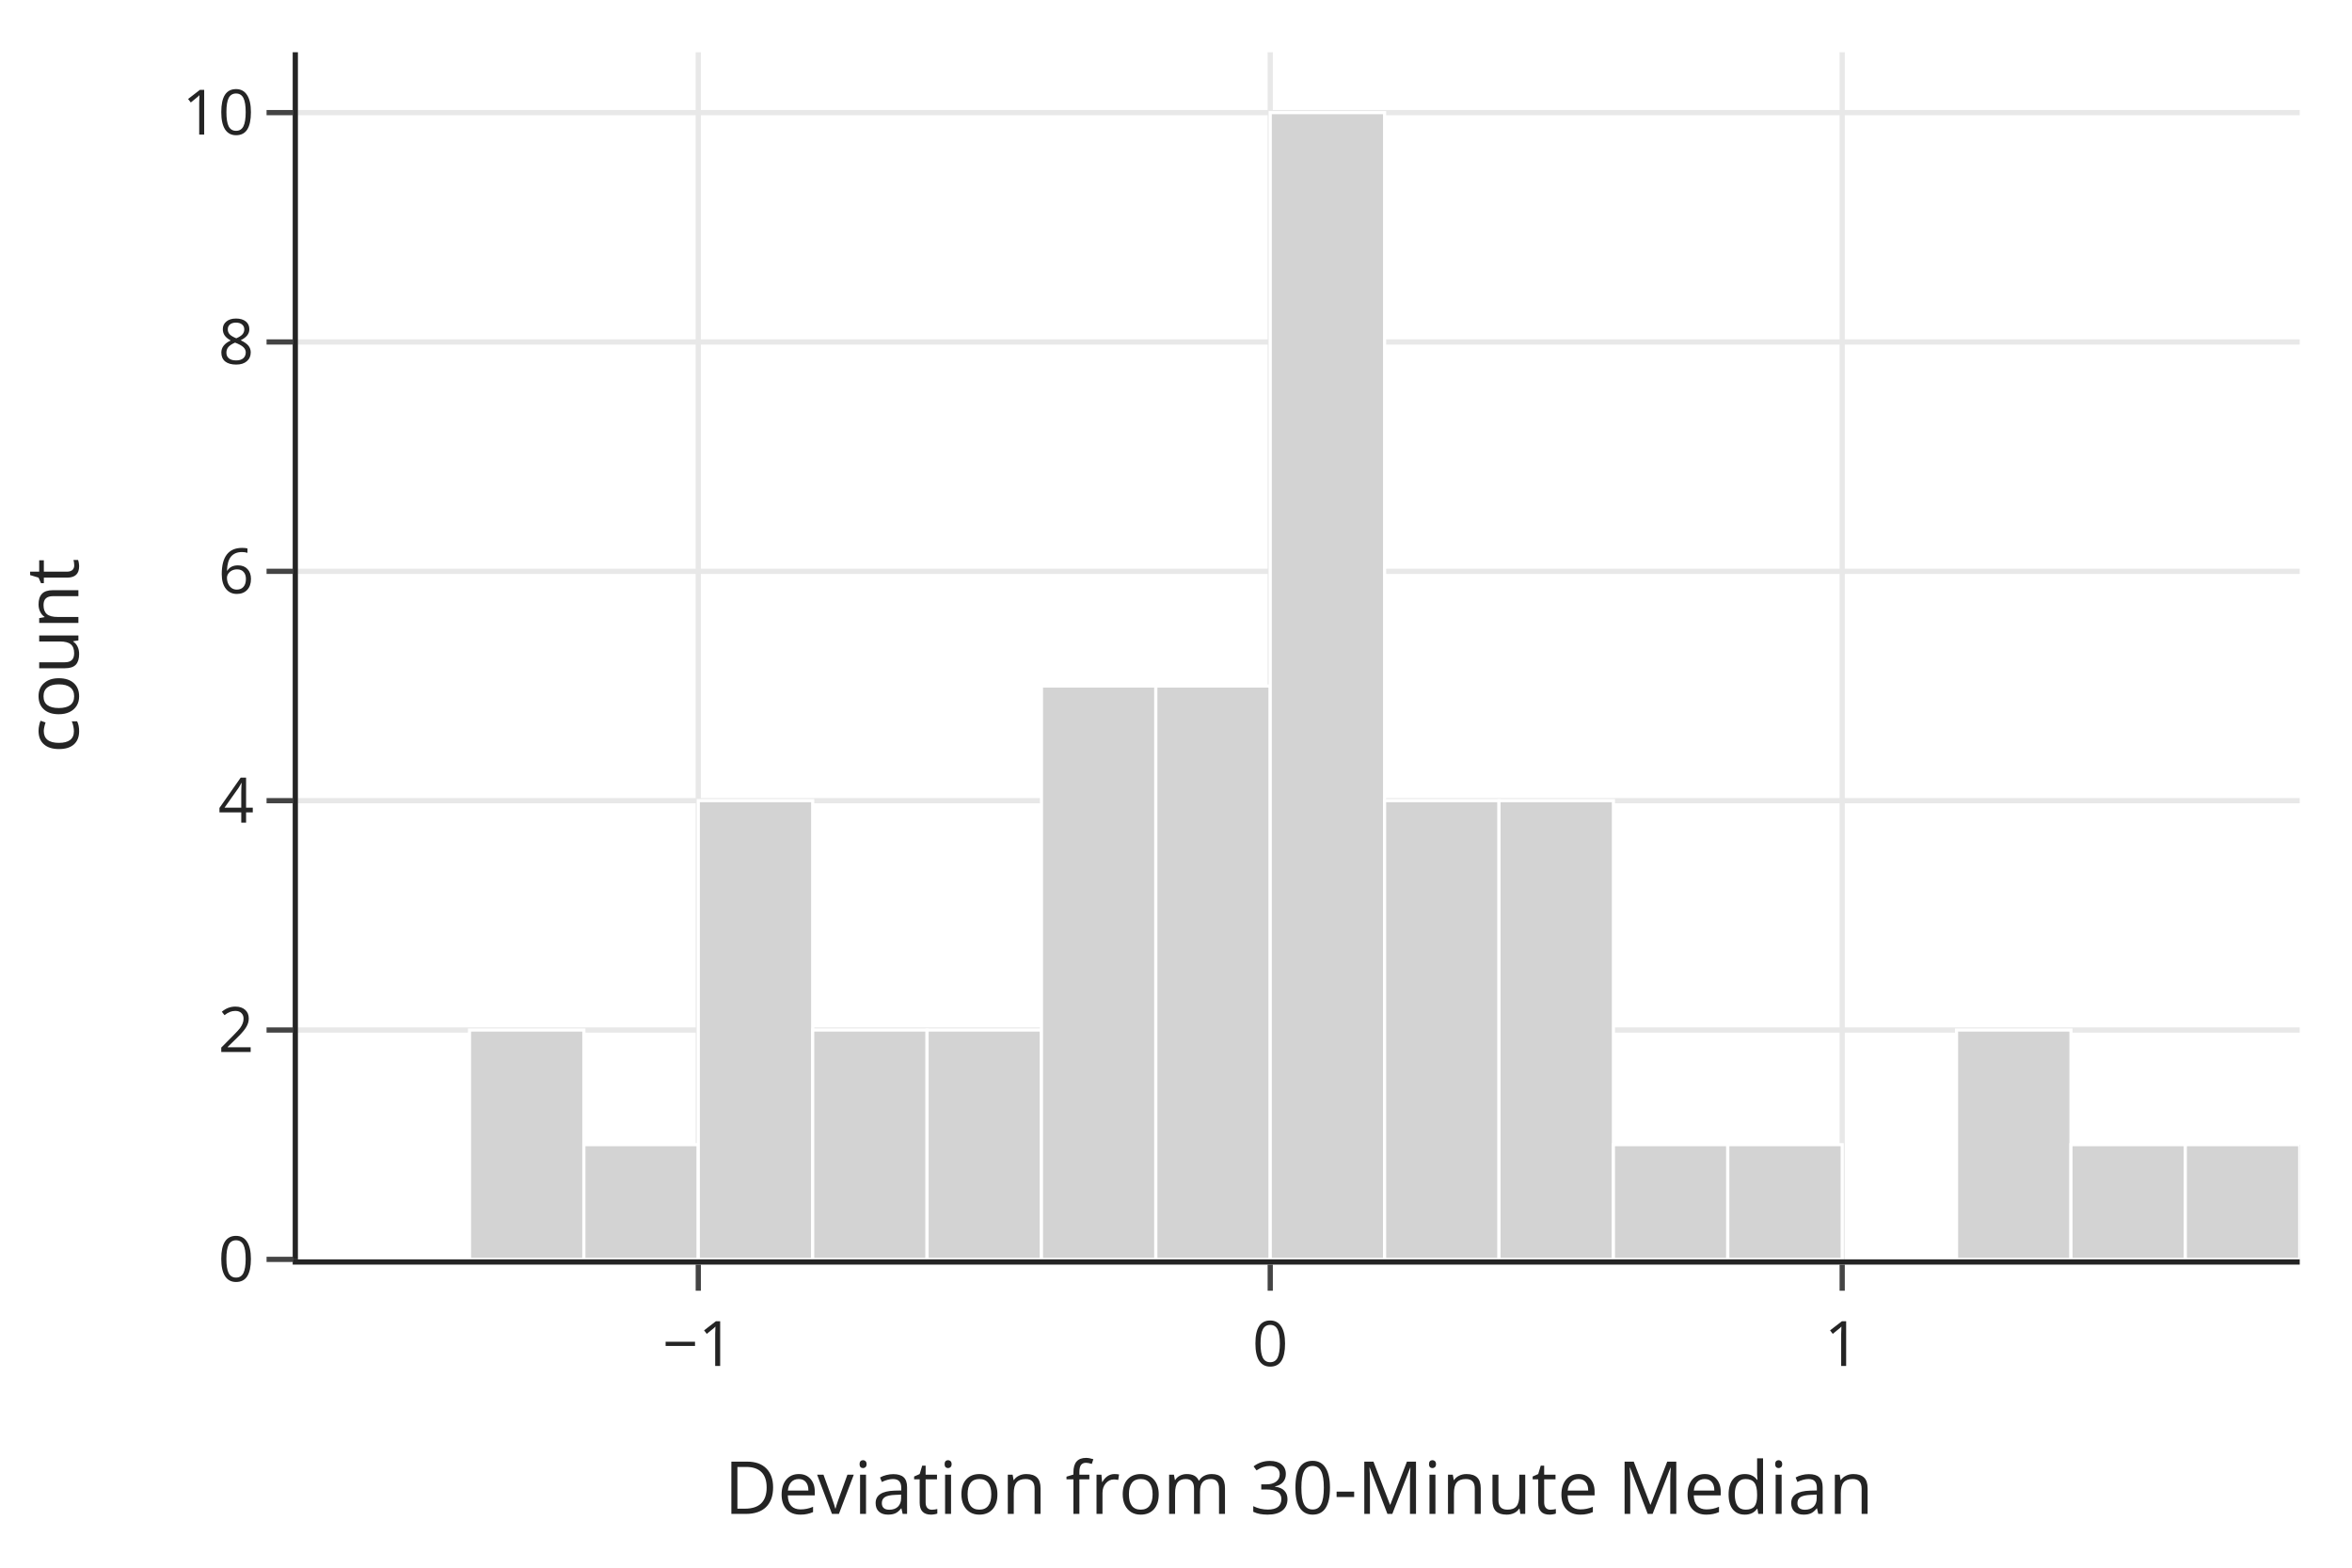
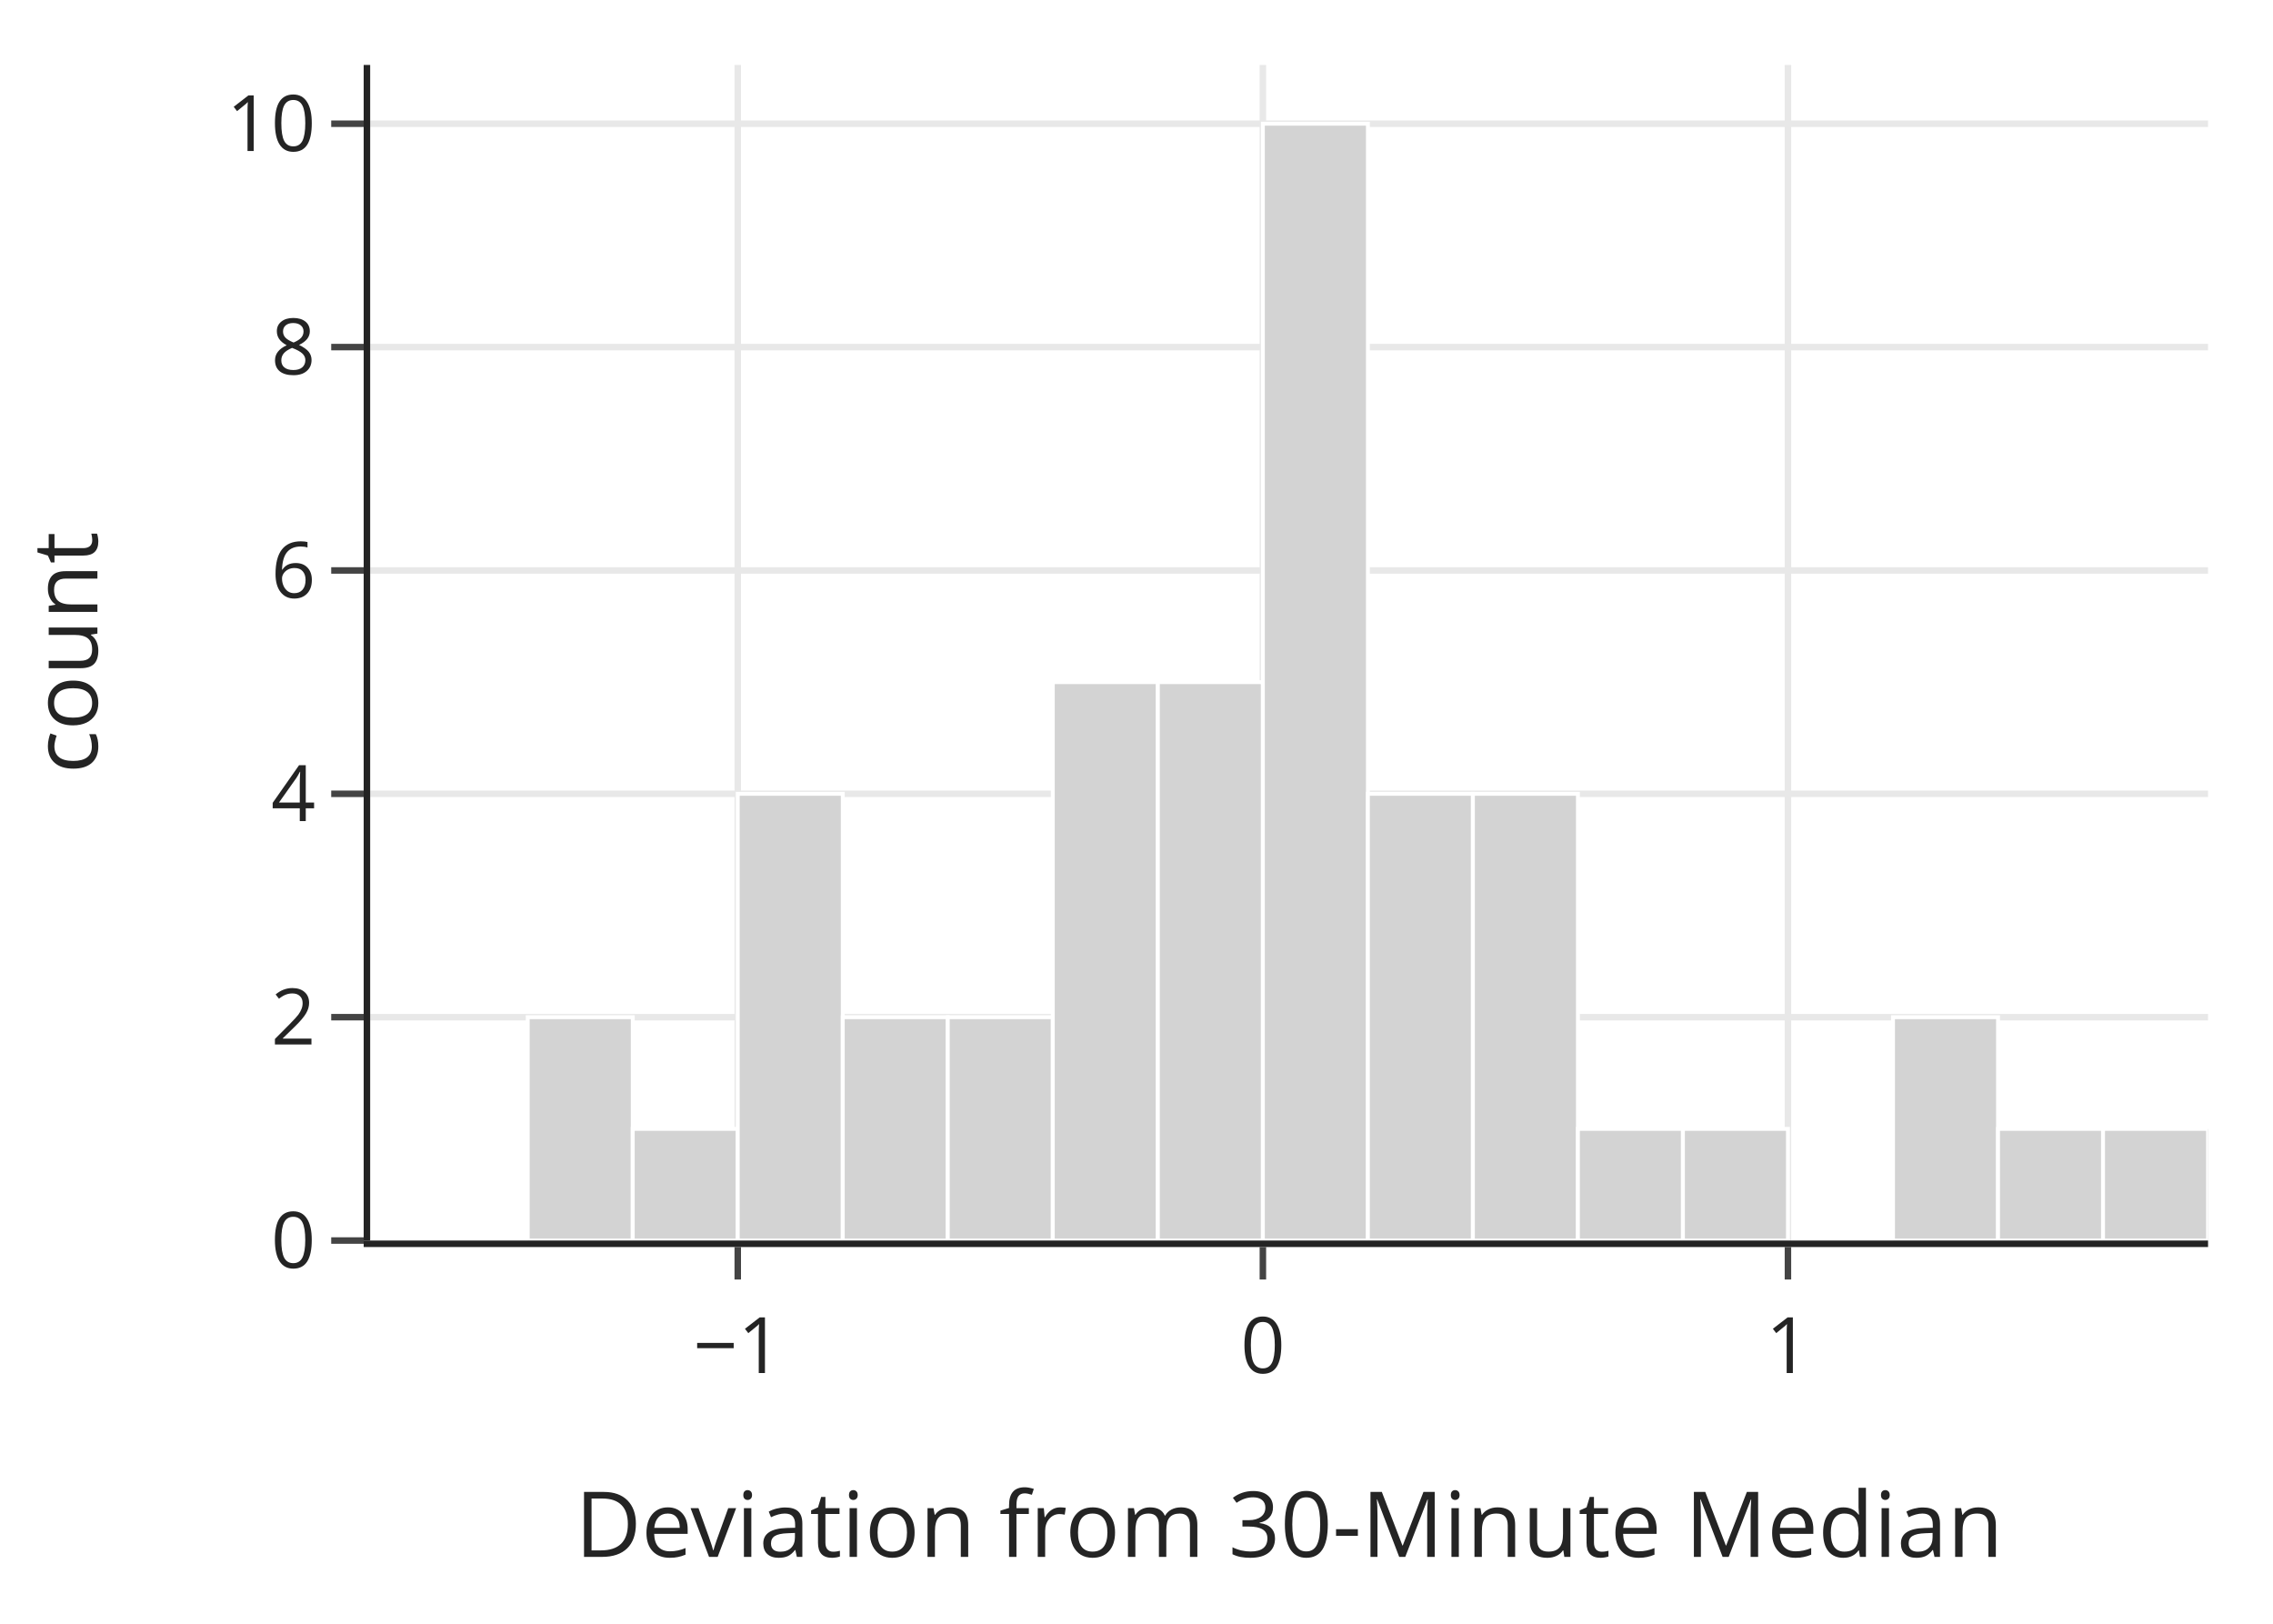
- <svg xmlns="http://www.w3.org/2000/svg" class="main-svg" width="450" height="300" style="" viewBox="0 0 450 300">
-   <rect x="0" y="0" width="450" height="300" style="fill: rgb(255, 255, 255); fill-opacity: 1;" />
-   <defs id="defs-b9006d">
+ <svg xmlns="http://www.w3.org/2000/svg" class="main-svg" width="350" height="250" style="" viewBox="0 0 350 250">
+   <rect x="0" y="0" width="350" height="250" style="fill: rgb(255, 255, 255); fill-opacity: 1;" />
+   <defs id="defs-809208">
    <g class="clips">
-       <clipPath id="clipb9006dxyplot" class="plotclip">
-         <rect width="383" height="231" />
+       <clipPath id="clip809208xyplot" class="plotclip">
+         <rect width="283" height="181" />
      </clipPath>
-       <clipPath class="axesclip" id="clipb9006dx">
-         <rect x="57" y="0" width="383" height="300" />
+       <clipPath class="axesclip" id="clip809208x">
+         <rect x="57" y="0" width="283" height="250" />
      </clipPath>
-       <clipPath class="axesclip" id="clipb9006dy">
-         <rect x="0" y="10" width="450" height="231" />
+       <clipPath class="axesclip" id="clip809208y">
+         <rect x="0" y="10" width="350" height="181" />
      </clipPath>
-       <clipPath class="axesclip" id="clipb9006dxy">
-         <rect x="57" y="10" width="383" height="231" />
+       <clipPath class="axesclip" id="clip809208xy">
+         <rect x="57" y="10" width="283" height="181" />
      </clipPath>
    </g>
    <g class="gradients" />
    <g class="patterns" />
  </defs>
  <g class="bglayer" />
  <g class="layer-below">
    <g class="imagelayer" />
    <g class="shapelayer" />
  </g>
  <g class="cartesianlayer">
    <g class="subplot xy">
      <g class="layer-subplot">
        <g class="shapelayer" />
        <g class="imagelayer" />
      </g>
      <g class="gridlayer">
        <g class="x">
-           <path class="xgrid crisp" transform="translate(133.6,0)" d="M0,10v231" style="stroke: rgb(232, 232, 232); stroke-opacity: 1; stroke-width: 1px;" />
-           <path class="xgrid crisp" transform="translate(243.03,0)" d="M0,10v231" style="stroke: rgb(232, 232, 232); stroke-opacity: 1; stroke-width: 1px;" />
-           <path class="xgrid crisp" transform="translate(352.46,0)" d="M0,10v231" style="stroke: rgb(232, 232, 232); stroke-opacity: 1; stroke-width: 1px;" />
+           <path class="xgrid crisp" transform="translate(113.6,0)" d="M0,10v181" style="stroke: rgb(232, 232, 232); stroke-opacity: 1; stroke-width: 1px;" />
+           <path class="xgrid crisp" transform="translate(194.46,0)" d="M0,10v181" style="stroke: rgb(232, 232, 232); stroke-opacity: 1; stroke-width: 1px;" />
+           <path class="xgrid crisp" transform="translate(275.31,0)" d="M0,10v181" style="stroke: rgb(232, 232, 232); stroke-opacity: 1; stroke-width: 1px;" />
        </g>
        <g class="y">
-           <path class="ygrid crisp" transform="translate(0,197.11)" d="M57,0h383" style="stroke: rgb(232, 232, 232); stroke-opacity: 1; stroke-width: 1px;" />
-           <path class="ygrid crisp" transform="translate(0,153.22)" d="M57,0h383" style="stroke: rgb(232, 232, 232); stroke-opacity: 1; stroke-width: 1px;" />
-           <path class="ygrid crisp" transform="translate(0,109.33)" d="M57,0h383" style="stroke: rgb(232, 232, 232); stroke-opacity: 1; stroke-width: 1px;" />
-           <path class="ygrid crisp" transform="translate(0,65.44)" d="M57,0h383" style="stroke: rgb(232, 232, 232); stroke-opacity: 1; stroke-width: 1px;" />
-           <path class="ygrid crisp" transform="translate(0,21.55)" d="M57,0h383" style="stroke: rgb(232, 232, 232); stroke-opacity: 1; stroke-width: 1px;" />
+           <path class="ygrid crisp" transform="translate(0,156.61)" d="M57,0h283" style="stroke: rgb(232, 232, 232); stroke-opacity: 1; stroke-width: 1px;" />
+           <path class="ygrid crisp" transform="translate(0,122.22)" d="M57,0h283" style="stroke: rgb(232, 232, 232); stroke-opacity: 1; stroke-width: 1px;" />
+           <path class="ygrid crisp" transform="translate(0,87.83)" d="M57,0h283" style="stroke: rgb(232, 232, 232); stroke-opacity: 1; stroke-width: 1px;" />
+           <path class="ygrid crisp" transform="translate(0,53.44)" d="M57,0h283" style="stroke: rgb(232, 232, 232); stroke-opacity: 1; stroke-width: 1px;" />
+           <path class="ygrid crisp" transform="translate(0,19.05)" d="M57,0h283" style="stroke: rgb(232, 232, 232); stroke-opacity: 1; stroke-width: 1px;" />
        </g>
      </g>
      <g class="zerolinelayer" />
      <path class="xlines-below" />
      <path class="ylines-below" />
      <g class="overlines-below" />
      <g class="xaxislayer-below" />
      <g class="yaxislayer-below" />
      <g class="overaxes-below" />
-       <g class="plot" transform="translate(57,10)" clip-path="url(#clipb9006dxyplot)">
+       <g class="plot" transform="translate(57,10)" clip-path="url(#clip809208xyplot)">
        <g class="barlayer mlayer">
          <g class="trace bars" style="opacity: 1;">
            <g class="points">
              <g class="point">
-                 <path d="M32.83,231V187.11H54.71V231Z" style="vector-effect: non-scaling-stroke; opacity: 1; stroke-width: 0.6px; fill: rgb(211, 211, 211); fill-opacity: 1; stroke: rgb(255, 255, 255); stroke-opacity: 1;" />
+                 <path d="M24.26,181V146.61H40.43V181Z" style="vector-effect: non-scaling-stroke; opacity: 1; stroke-width: 0.6px; fill: rgb(211, 211, 211); fill-opacity: 1; stroke: rgb(255, 255, 255); stroke-opacity: 1;" />
              </g>
              <g class="point">
-                 <path d="M54.71,231V209.05H76.6V231Z" style="vector-effect: non-scaling-stroke; opacity: 1; stroke-width: 0.6px; fill: rgb(211, 211, 211); fill-opacity: 1; stroke: rgb(255, 255, 255); stroke-opacity: 1;" />
+                 <path d="M40.43,181V163.81H56.6V181Z" style="vector-effect: non-scaling-stroke; opacity: 1; stroke-width: 0.6px; fill: rgb(211, 211, 211); fill-opacity: 1; stroke: rgb(255, 255, 255); stroke-opacity: 1;" />
              </g>
              <g class="point">
-                 <path d="M76.6,231V143.22H98.49V231Z" style="vector-effect: non-scaling-stroke; opacity: 1; stroke-width: 0.6px; fill: rgb(211, 211, 211); fill-opacity: 1; stroke: rgb(255, 255, 255); stroke-opacity: 1;" />
+                 <path d="M56.6,181V112.22H72.77V181Z" style="vector-effect: non-scaling-stroke; opacity: 1; stroke-width: 0.6px; fill: rgb(211, 211, 211); fill-opacity: 1; stroke: rgb(255, 255, 255); stroke-opacity: 1;" />
              </g>
              <g class="point">
-                 <path d="M98.49,231V187.11H120.37V231Z" style="vector-effect: non-scaling-stroke; opacity: 1; stroke-width: 0.6px; fill: rgb(211, 211, 211); fill-opacity: 1; stroke: rgb(255, 255, 255); stroke-opacity: 1;" />
+                 <path d="M72.77,181V146.61H88.94V181Z" style="vector-effect: non-scaling-stroke; opacity: 1; stroke-width: 0.6px; fill: rgb(211, 211, 211); fill-opacity: 1; stroke: rgb(255, 255, 255); stroke-opacity: 1;" />
              </g>
              <g class="point">
-                 <path d="M120.37,231V187.11H142.26V231Z" style="vector-effect: non-scaling-stroke; opacity: 1; stroke-width: 0.6px; fill: rgb(211, 211, 211); fill-opacity: 1; stroke: rgb(255, 255, 255); stroke-opacity: 1;" />
+                 <path d="M88.94,181V146.61H105.11V181Z" style="vector-effect: non-scaling-stroke; opacity: 1; stroke-width: 0.6px; fill: rgb(211, 211, 211); fill-opacity: 1; stroke: rgb(255, 255, 255); stroke-opacity: 1;" />
              </g>
              <g class="point">
-                 <path d="M142.26,231V121.28H164.14V231Z" style="vector-effect: non-scaling-stroke; opacity: 1; stroke-width: 0.6px; fill: rgb(211, 211, 211); fill-opacity: 1; stroke: rgb(255, 255, 255); stroke-opacity: 1;" />
+                 <path d="M105.11,181V95.03H121.29V181Z" style="vector-effect: non-scaling-stroke; opacity: 1; stroke-width: 0.6px; fill: rgb(211, 211, 211); fill-opacity: 1; stroke: rgb(255, 255, 255); stroke-opacity: 1;" />
              </g>
              <g class="point">
-                 <path d="M164.14,231V121.28H186.03V231Z" style="vector-effect: non-scaling-stroke; opacity: 1; stroke-width: 0.6px; fill: rgb(211, 211, 211); fill-opacity: 1; stroke: rgb(255, 255, 255); stroke-opacity: 1;" />
+                 <path d="M121.29,181V95.03H137.46V181Z" style="vector-effect: non-scaling-stroke; opacity: 1; stroke-width: 0.6px; fill: rgb(211, 211, 211); fill-opacity: 1; stroke: rgb(255, 255, 255); stroke-opacity: 1;" />
              </g>
              <g class="point">
-                 <path d="M186.03,231V11.55H207.91V231Z" style="vector-effect: non-scaling-stroke; opacity: 1; stroke-width: 0.6px; fill: rgb(211, 211, 211); fill-opacity: 1; stroke: rgb(255, 255, 255); stroke-opacity: 1;" />
+                 <path d="M137.46,181V9.05H153.63V181Z" style="vector-effect: non-scaling-stroke; opacity: 1; stroke-width: 0.6px; fill: rgb(211, 211, 211); fill-opacity: 1; stroke: rgb(255, 255, 255); stroke-opacity: 1;" />
              </g>
              <g class="point">
-                 <path d="M207.91,231V143.22H229.8V231Z" style="vector-effect: non-scaling-stroke; opacity: 1; stroke-width: 0.6px; fill: rgb(211, 211, 211); fill-opacity: 1; stroke: rgb(255, 255, 255); stroke-opacity: 1;" />
+                 <path d="M153.63,181V112.22H169.8V181Z" style="vector-effect: non-scaling-stroke; opacity: 1; stroke-width: 0.6px; fill: rgb(211, 211, 211); fill-opacity: 1; stroke: rgb(255, 255, 255); stroke-opacity: 1;" />
              </g>
              <g class="point">
-                 <path d="M229.8,231V143.22H251.69V231Z" style="vector-effect: non-scaling-stroke; opacity: 1; stroke-width: 0.6px; fill: rgb(211, 211, 211); fill-opacity: 1; stroke: rgb(255, 255, 255); stroke-opacity: 1;" />
+                 <path d="M169.8,181V112.22H185.97V181Z" style="vector-effect: non-scaling-stroke; opacity: 1; stroke-width: 0.6px; fill: rgb(211, 211, 211); fill-opacity: 1; stroke: rgb(255, 255, 255); stroke-opacity: 1;" />
              </g>
              <g class="point">
-                 <path d="M251.69,231V209.05H273.57V231Z" style="vector-effect: non-scaling-stroke; opacity: 1; stroke-width: 0.6px; fill: rgb(211, 211, 211); fill-opacity: 1; stroke: rgb(255, 255, 255); stroke-opacity: 1;" />
+                 <path d="M185.97,181V163.81H202.14V181Z" style="vector-effect: non-scaling-stroke; opacity: 1; stroke-width: 0.6px; fill: rgb(211, 211, 211); fill-opacity: 1; stroke: rgb(255, 255, 255); stroke-opacity: 1;" />
              </g>
              <g class="point">
-                 <path d="M273.57,231V209.05H295.46V231Z" style="vector-effect: non-scaling-stroke; opacity: 1; stroke-width: 0.6px; fill: rgb(211, 211, 211); fill-opacity: 1; stroke: rgb(255, 255, 255); stroke-opacity: 1;" />
+                 <path d="M202.14,181V163.81H218.31V181Z" style="vector-effect: non-scaling-stroke; opacity: 1; stroke-width: 0.6px; fill: rgb(211, 211, 211); fill-opacity: 1; stroke: rgb(255, 255, 255); stroke-opacity: 1;" />
              </g>
              <g class="point">
                <path d="M0,0Z" style="vector-effect: non-scaling-stroke; opacity: 1; stroke-width: 0px; fill: rgb(211, 211, 211); fill-opacity: 1; stroke: rgb(255, 255, 255); stroke-opacity: 1;" />
              </g>
              <g class="point">
-                 <path d="M317.34,231V187.11H339.23V231Z" style="vector-effect: non-scaling-stroke; opacity: 1; stroke-width: 0.6px; fill: rgb(211, 211, 211); fill-opacity: 1; stroke: rgb(255, 255, 255); stroke-opacity: 1;" />
+                 <path d="M234.49,181V146.61H250.66V181Z" style="vector-effect: non-scaling-stroke; opacity: 1; stroke-width: 0.6px; fill: rgb(211, 211, 211); fill-opacity: 1; stroke: rgb(255, 255, 255); stroke-opacity: 1;" />
              </g>
              <g class="point">
-                 <path d="M339.23,231V209.05H361.11V231Z" style="vector-effect: non-scaling-stroke; opacity: 1; stroke-width: 0.6px; fill: rgb(211, 211, 211); fill-opacity: 1; stroke: rgb(255, 255, 255); stroke-opacity: 1;" />
+                 <path d="M250.66,181V163.81H266.83V181Z" style="vector-effect: non-scaling-stroke; opacity: 1; stroke-width: 0.6px; fill: rgb(211, 211, 211); fill-opacity: 1; stroke: rgb(255, 255, 255); stroke-opacity: 1;" />
              </g>
              <g class="point">
-                 <path d="M361.11,231V209.05H383V231Z" style="vector-effect: non-scaling-stroke; opacity: 1; stroke-width: 0.6px; fill: rgb(211, 211, 211); fill-opacity: 1; stroke: rgb(255, 255, 255); stroke-opacity: 1;" />
+                 <path d="M266.83,181V163.81H283V181Z" style="vector-effect: non-scaling-stroke; opacity: 1; stroke-width: 0.6px; fill: rgb(211, 211, 211); fill-opacity: 1; stroke: rgb(255, 255, 255); stroke-opacity: 1;" />
              </g>
            </g>
          </g>
        </g>
      </g>
      <g class="overplot" />
-       <path class="xlines-above crisp" d="M56,241.5H440" style="fill: none; stroke-width: 1px; stroke: rgb(36, 36, 36); stroke-opacity: 1;" />
-       <path class="ylines-above crisp" d="M56.5,10V241" style="fill: none; stroke-width: 1px; stroke: rgb(36, 36, 36); stroke-opacity: 1;" />
+       <path class="xlines-above crisp" d="M56,191.5H340" style="fill: none; stroke-width: 1px; stroke: rgb(36, 36, 36); stroke-opacity: 1;" />
+       <path class="ylines-above crisp" d="M56.5,10V191" style="fill: none; stroke-width: 1px; stroke: rgb(36, 36, 36); stroke-opacity: 1;" />
      <g class="overlines-above" />
      <g class="xaxislayer-above">
-         <path class="xtick ticks crisp" d="M0,242v5" transform="translate(133.6,0)" style="stroke: rgb(68, 68, 68); stroke-opacity: 1; stroke-width: 1px;" />
-         <path class="xtick ticks crisp" d="M0,242v5" transform="translate(243.03,0)" style="stroke: rgb(68, 68, 68); stroke-opacity: 1; stroke-width: 1px;" />
-         <path class="xtick ticks crisp" d="M0,242v5" transform="translate(352.46,0)" style="stroke: rgb(68, 68, 68); stroke-opacity: 1; stroke-width: 1px;" />
+         <path class="xtick ticks crisp" d="M0,192v5" transform="translate(113.6,0)" style="stroke: rgb(68, 68, 68); stroke-opacity: 1; stroke-width: 1px;" />
+         <path class="xtick ticks crisp" d="M0,192v5" transform="translate(194.46,0)" style="stroke: rgb(68, 68, 68); stroke-opacity: 1; stroke-width: 1px;" />
+         <path class="xtick ticks crisp" d="M0,192v5" transform="translate(275.31,0)" style="stroke: rgb(68, 68, 68); stroke-opacity: 1; stroke-width: 1px;" />
        <g class="xtick">
-           <text text-anchor="middle" x="0" y="261.4" transform="translate(133.6,0)" style="font-family: 'Open Sans', verdana, arial, sans-serif; font-size: 12px; fill: rgb(36, 36, 36); fill-opacity: 1; white-space: pre; opacity: 1;">−1</text>
+           <text text-anchor="middle" x="0" y="211.4" transform="translate(113.6,0)" style="font-family: 'Open Sans', verdana, arial, sans-serif; font-size: 12px; fill: rgb(36, 36, 36); fill-opacity: 1; white-space: pre; opacity: 1;">−1</text>
        </g>
        <g class="xtick">
-           <text text-anchor="middle" x="0" y="261.4" style="font-family: 'Open Sans', verdana, arial, sans-serif; font-size: 12px; fill: rgb(36, 36, 36); fill-opacity: 1; white-space: pre; opacity: 1;" transform="translate(243.03,0)">0</text>
+           <text text-anchor="middle" x="0" y="211.4" style="font-family: 'Open Sans', verdana, arial, sans-serif; font-size: 12px; fill: rgb(36, 36, 36); fill-opacity: 1; white-space: pre; opacity: 1;" transform="translate(194.46,0)">0</text>
        </g>
        <g class="xtick">
-           <text text-anchor="middle" x="0" y="261.4" style="font-family: 'Open Sans', verdana, arial, sans-serif; font-size: 12px; fill: rgb(36, 36, 36); fill-opacity: 1; white-space: pre; opacity: 1;" transform="translate(352.46,0)">1</text>
+           <text text-anchor="middle" x="0" y="211.4" style="font-family: 'Open Sans', verdana, arial, sans-serif; font-size: 12px; fill: rgb(36, 36, 36); fill-opacity: 1; white-space: pre; opacity: 1;" transform="translate(275.31,0)">1</text>
        </g>
      </g>
      <g class="yaxislayer-above">
-         <path class="ytick ticks crisp" d="M56,0h-5" transform="translate(0,241)" style="stroke: rgb(68, 68, 68); stroke-opacity: 1; stroke-width: 1px;" />
-         <path class="ytick ticks crisp" d="M56,0h-5" transform="translate(0,197.11)" style="stroke: rgb(68, 68, 68); stroke-opacity: 1; stroke-width: 1px;" />
-         <path class="ytick ticks crisp" d="M56,0h-5" transform="translate(0,153.22)" style="stroke: rgb(68, 68, 68); stroke-opacity: 1; stroke-width: 1px;" />
-         <path class="ytick ticks crisp" d="M56,0h-5" transform="translate(0,109.33)" style="stroke: rgb(68, 68, 68); stroke-opacity: 1; stroke-width: 1px;" />
-         <path class="ytick ticks crisp" d="M56,0h-5" transform="translate(0,65.44)" style="stroke: rgb(68, 68, 68); stroke-opacity: 1; stroke-width: 1px;" />
-         <path class="ytick ticks crisp" d="M56,0h-5" transform="translate(0,21.55)" style="stroke: rgb(68, 68, 68); stroke-opacity: 1; stroke-width: 1px;" />
+         <path class="ytick ticks crisp" d="M56,0h-5" transform="translate(0,191)" style="stroke: rgb(68, 68, 68); stroke-opacity: 1; stroke-width: 1px;" />
+         <path class="ytick ticks crisp" d="M56,0h-5" transform="translate(0,156.61)" style="stroke: rgb(68, 68, 68); stroke-opacity: 1; stroke-width: 1px;" />
+         <path class="ytick ticks crisp" d="M56,0h-5" transform="translate(0,122.22)" style="stroke: rgb(68, 68, 68); stroke-opacity: 1; stroke-width: 1px;" />
+         <path class="ytick ticks crisp" d="M56,0h-5" transform="translate(0,87.83)" style="stroke: rgb(68, 68, 68); stroke-opacity: 1; stroke-width: 1px;" />
+         <path class="ytick ticks crisp" d="M56,0h-5" transform="translate(0,53.44)" style="stroke: rgb(68, 68, 68); stroke-opacity: 1; stroke-width: 1px;" />
+         <path class="ytick ticks crisp" d="M56,0h-5" transform="translate(0,19.05)" style="stroke: rgb(68, 68, 68); stroke-opacity: 1; stroke-width: 1px;" />
        <g class="ytick">
-           <text text-anchor="end" x="48.6" y="4.2" transform="translate(0,241)" style="font-family: 'Open Sans', verdana, arial, sans-serif; font-size: 12px; fill: rgb(36, 36, 36); fill-opacity: 1; white-space: pre; opacity: 1;">0</text>
+           <text text-anchor="end" x="48.6" y="4.2" transform="translate(0,191)" style="font-family: 'Open Sans', verdana, arial, sans-serif; font-size: 12px; fill: rgb(36, 36, 36); fill-opacity: 1; white-space: pre; opacity: 1;">0</text>
        </g>
        <g class="ytick">
-           <text text-anchor="end" x="48.6" y="4.2" style="font-family: 'Open Sans', verdana, arial, sans-serif; font-size: 12px; fill: rgb(36, 36, 36); fill-opacity: 1; white-space: pre; opacity: 1;" transform="translate(0,197.11)">2</text>
+           <text text-anchor="end" x="48.6" y="4.2" style="font-family: 'Open Sans', verdana, arial, sans-serif; font-size: 12px; fill: rgb(36, 36, 36); fill-opacity: 1; white-space: pre; opacity: 1;" transform="translate(0,156.61)">2</text>
        </g>
        <g class="ytick">
-           <text text-anchor="end" x="48.6" y="4.2" style="font-family: 'Open Sans', verdana, arial, sans-serif; font-size: 12px; fill: rgb(36, 36, 36); fill-opacity: 1; white-space: pre; opacity: 1;" transform="translate(0,153.22)">4</text>
+           <text text-anchor="end" x="48.6" y="4.2" style="font-family: 'Open Sans', verdana, arial, sans-serif; font-size: 12px; fill: rgb(36, 36, 36); fill-opacity: 1; white-space: pre; opacity: 1;" transform="translate(0,122.22)">4</text>
        </g>
        <g class="ytick">
-           <text text-anchor="end" x="48.6" y="4.2" style="font-family: 'Open Sans', verdana, arial, sans-serif; font-size: 12px; fill: rgb(36, 36, 36); fill-opacity: 1; white-space: pre; opacity: 1;" transform="translate(0,109.33)">6</text>
+           <text text-anchor="end" x="48.6" y="4.2" style="font-family: 'Open Sans', verdana, arial, sans-serif; font-size: 12px; fill: rgb(36, 36, 36); fill-opacity: 1; white-space: pre; opacity: 1;" transform="translate(0,87.83)">6</text>
        </g>
        <g class="ytick">
-           <text text-anchor="end" x="48.6" y="4.2" style="font-family: 'Open Sans', verdana, arial, sans-serif; font-size: 12px; fill: rgb(36, 36, 36); fill-opacity: 1; white-space: pre; opacity: 1;" transform="translate(0,65.44)">8</text>
+           <text text-anchor="end" x="48.6" y="4.2" style="font-family: 'Open Sans', verdana, arial, sans-serif; font-size: 12px; fill: rgb(36, 36, 36); fill-opacity: 1; white-space: pre; opacity: 1;" transform="translate(0,53.44)">8</text>
        </g>
        <g class="ytick">
-           <text text-anchor="end" x="48.6" y="4.2" style="font-family: 'Open Sans', verdana, arial, sans-serif; font-size: 12px; fill: rgb(36, 36, 36); fill-opacity: 1; white-space: pre; opacity: 1;" transform="translate(0,21.55)">10</text>
+           <text text-anchor="end" x="48.6" y="4.2" style="font-family: 'Open Sans', verdana, arial, sans-serif; font-size: 12px; fill: rgb(36, 36, 36); fill-opacity: 1; white-space: pre; opacity: 1;" transform="translate(0,19.05)">10</text>
        </g>
      </g>
      <g class="overaxes-above" />
    </g>
  </g>
  <g class="polarlayer" />
  <g class="smithlayer" />
  <g class="ternarylayer" />
  <g class="geolayer" />
  <g class="funnelarealayer" />
  <g class="pielayer" />
  <g class="iciclelayer" />
  <g class="treemaplayer" />
  <g class="sunburstlayer" />
  <g class="glimages" />
-   <defs id="topdefs-b9006d">
+   <defs id="topdefs-809208">
    <g class="clips" />
  </defs>
  <g class="layer-above">
    <g class="imagelayer" />
    <g class="shapelayer" />
  </g>
  <g class="infolayer">
    <g class="g-gtitle" />
    <g class="g-xtitle">
-       <text class="xtitle" x="248.5" y="289.706" text-anchor="middle" style="font-family: 'Open Sans', verdana, arial, sans-serif; font-size: 14px; fill: rgb(36, 36, 36); opacity: 1; font-weight: normal; white-space: pre;">Deviation from 30-Minute Median</text>
+       <text class="xtitle" x="198.5" y="239.706" text-anchor="middle" style="font-family: 'Open Sans', verdana, arial, sans-serif; font-size: 14px; fill: rgb(36, 36, 36); opacity: 1; font-weight: normal; white-space: pre;">Deviation from 30-Minute Median</text>
    </g>
    <g class="g-ytitle" transform="translate(4.924805,0)">
-       <text class="ytitle" transform="rotate(-90,10.075,125.5)" x="10.075" y="125.5" text-anchor="middle" style="font-family: 'Open Sans', verdana, arial, sans-serif; font-size: 14px; fill: rgb(36, 36, 36); opacity: 1; font-weight: normal; white-space: pre;">count</text>
+       <text class="ytitle" transform="rotate(-90,10.075,100.5)" x="10.075" y="100.5" text-anchor="middle" style="font-family: 'Open Sans', verdana, arial, sans-serif; font-size: 14px; fill: rgb(36, 36, 36); opacity: 1; font-weight: normal; white-space: pre;">count</text>
    </g>
  </g>
</svg>
